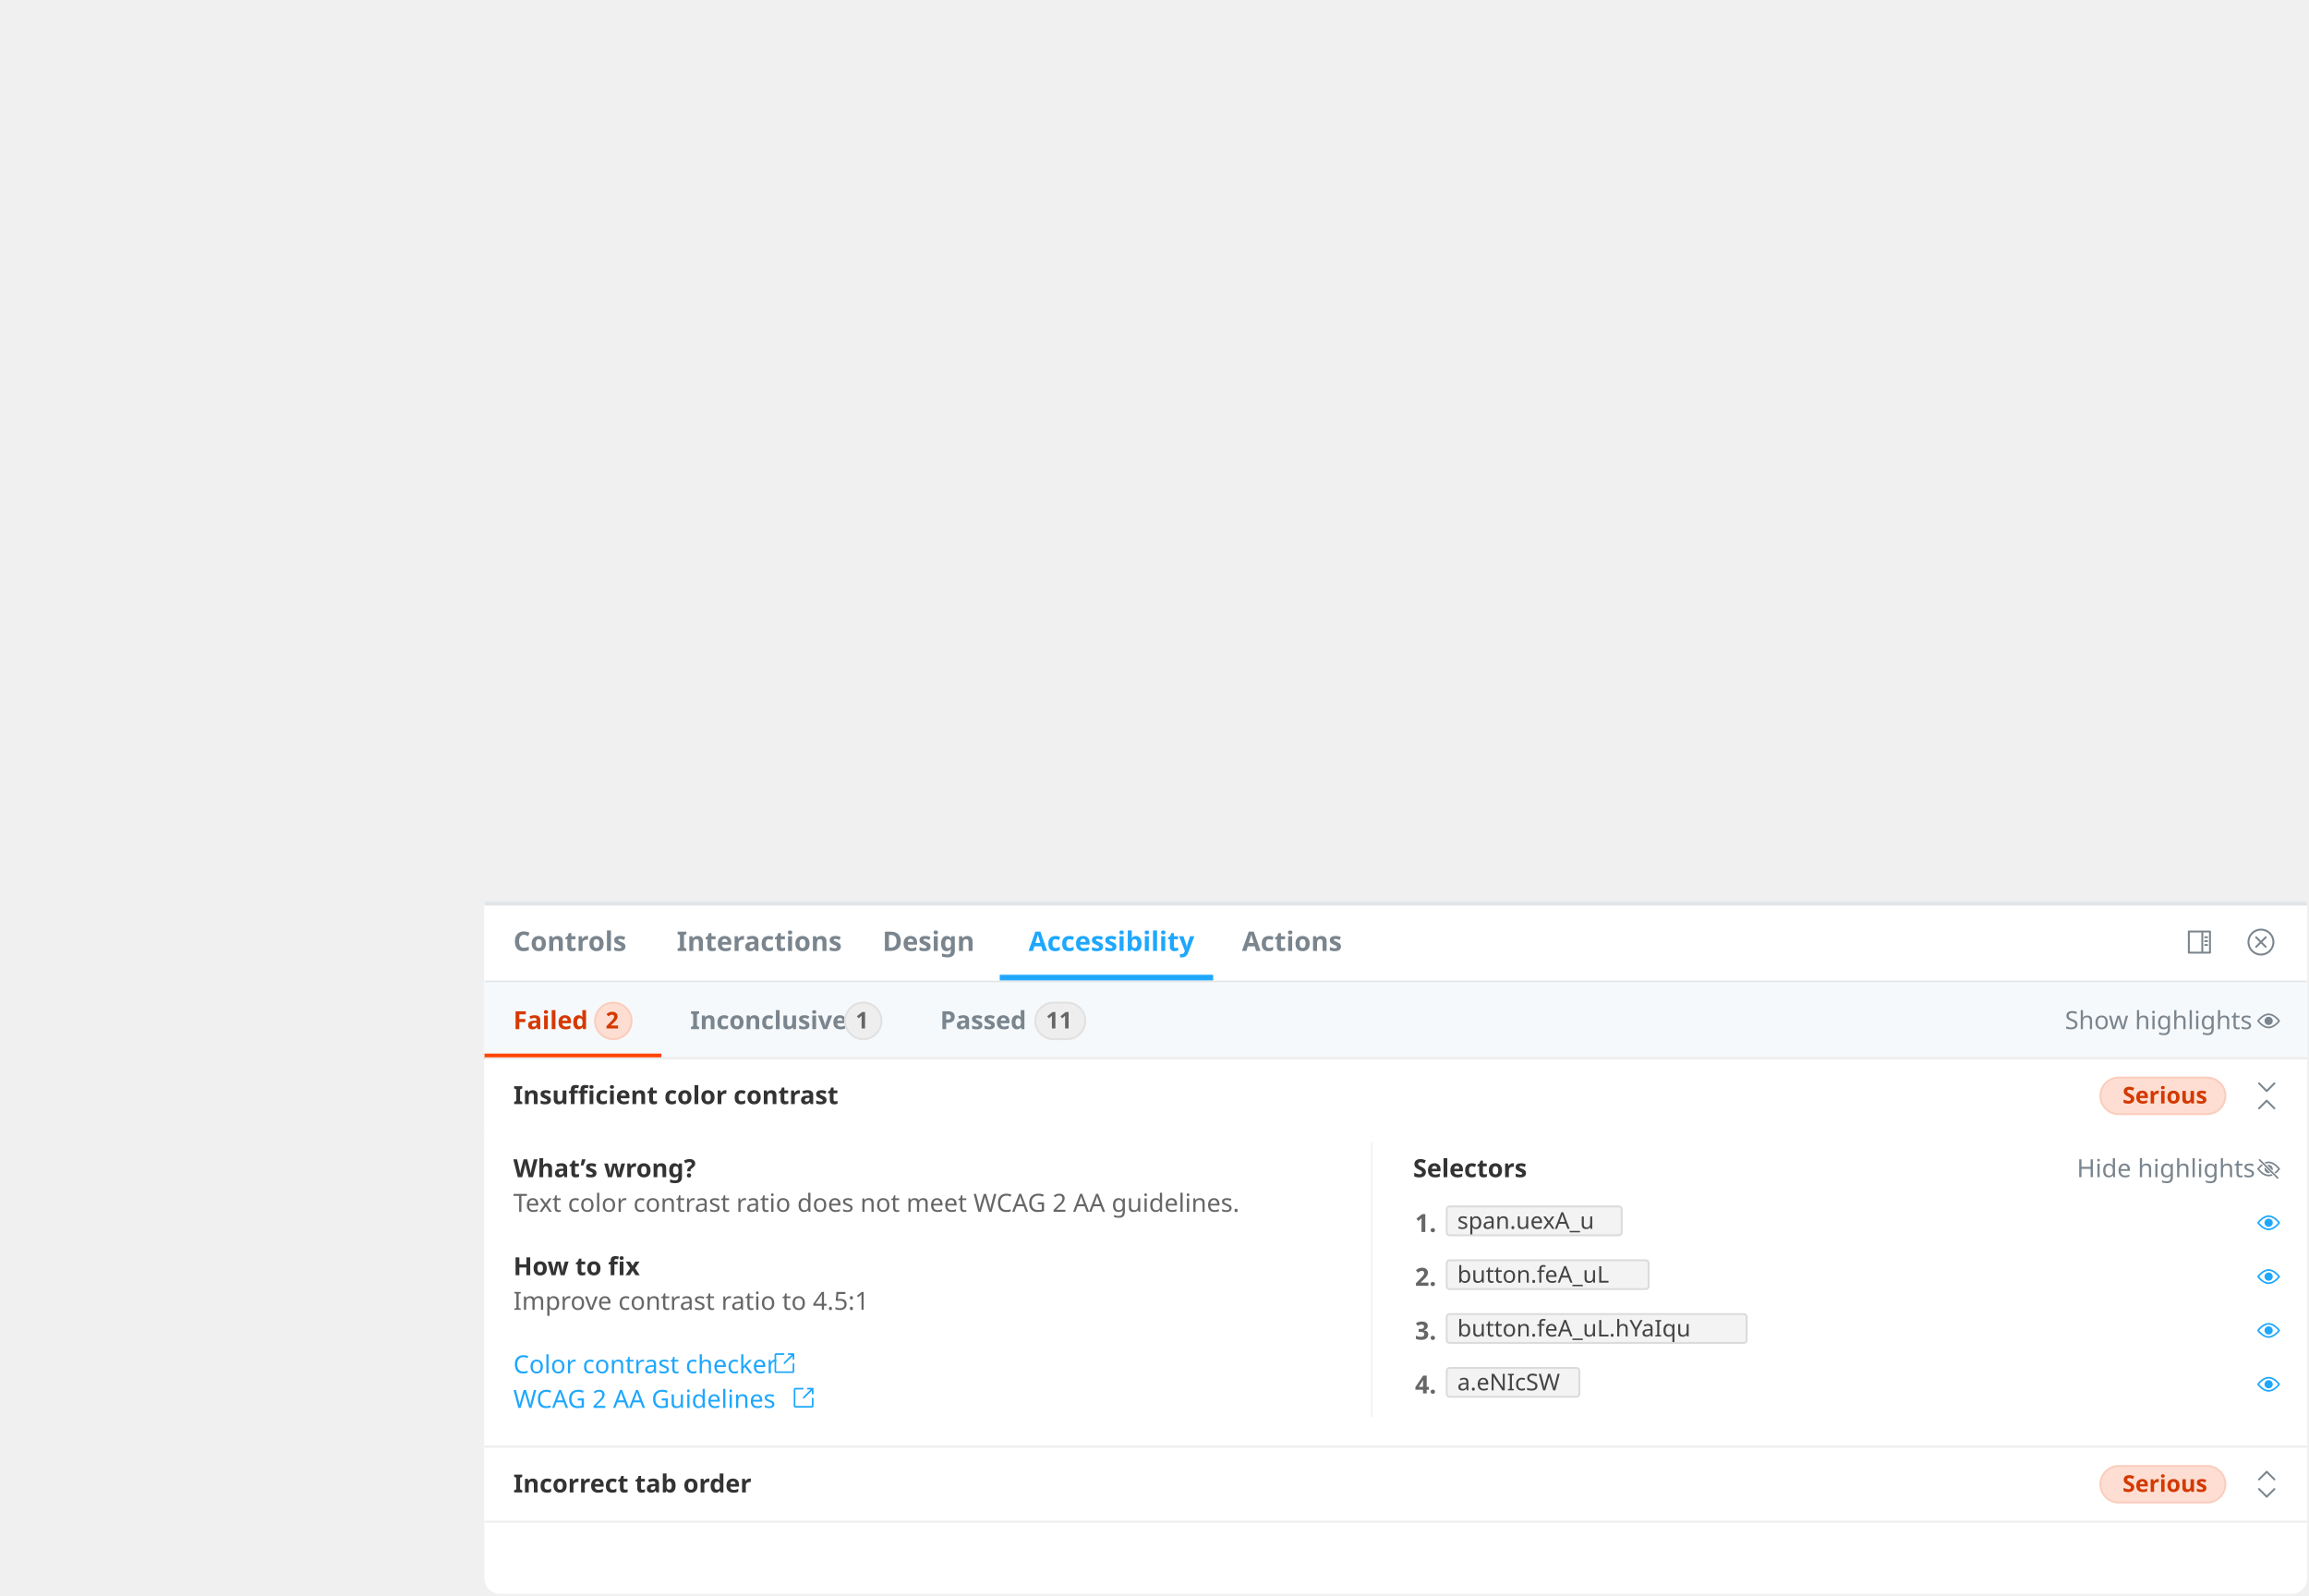
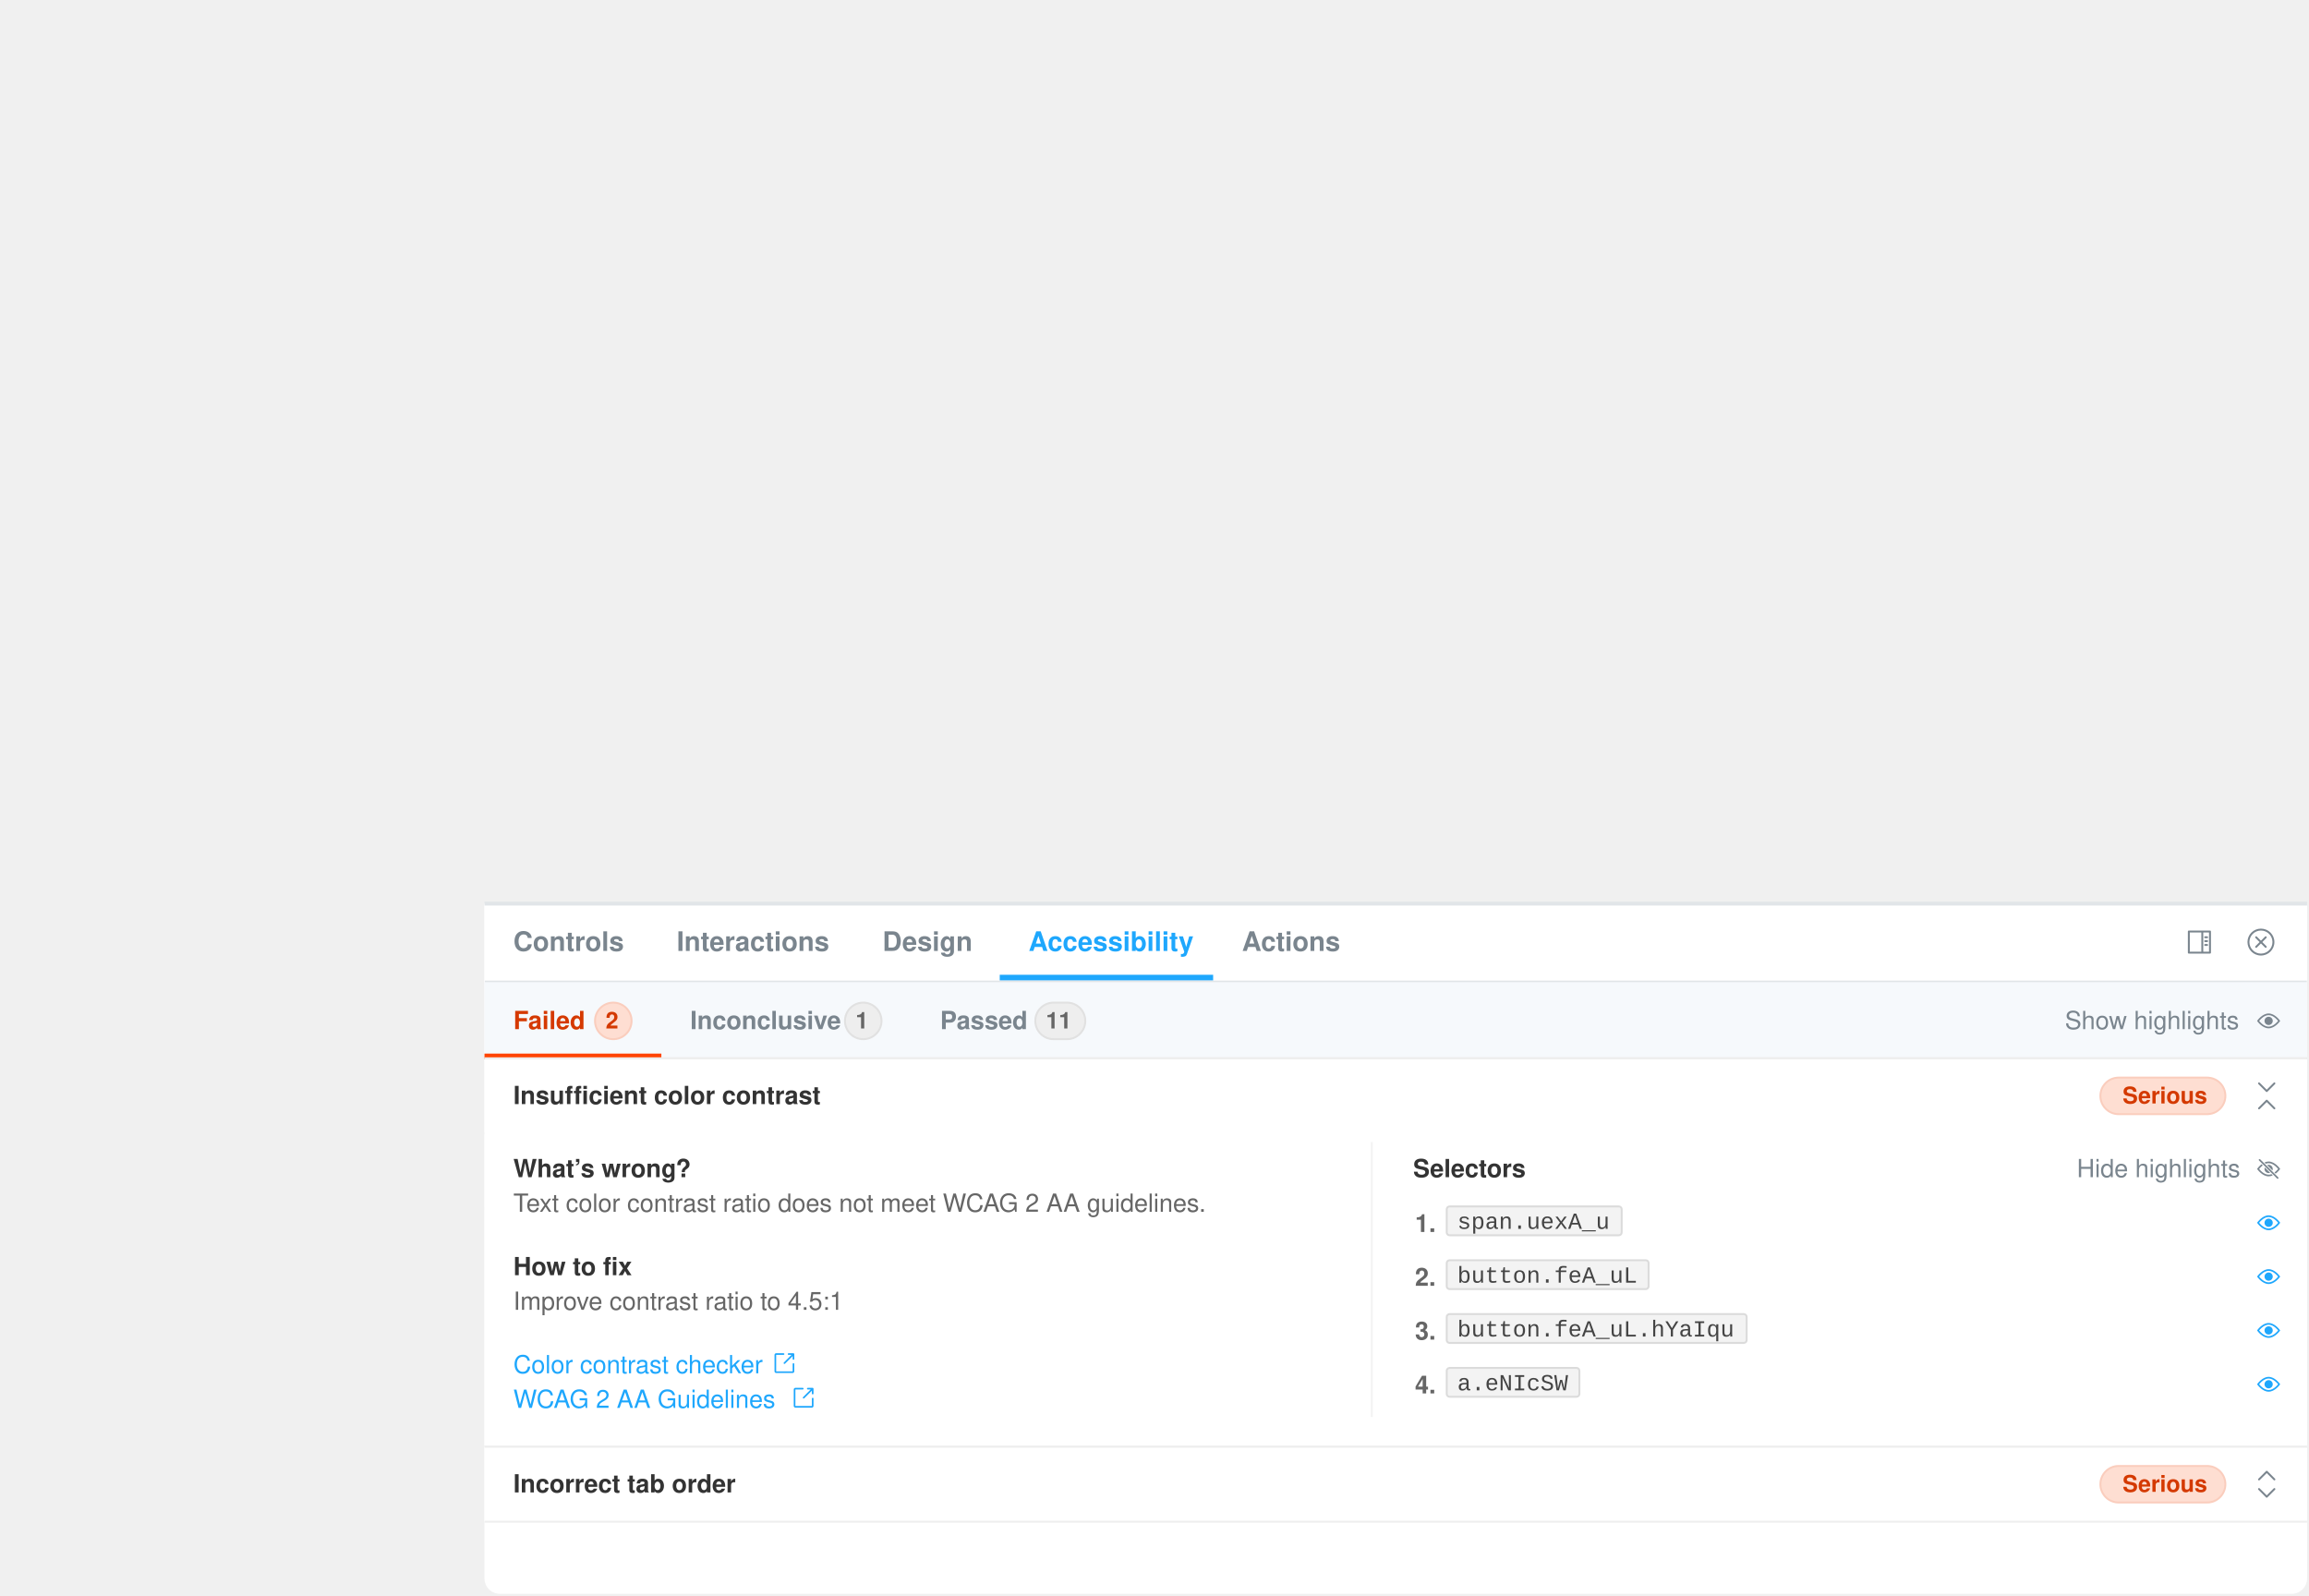
<svg xmlns="http://www.w3.org/2000/svg" width="1201" height="830" viewBox="0 0 1201 830" fill="none">
  <g clip-path="url(#clip0_5704_92790)">
    <g clip-path="url(#clip1_5704_92790)">
      <mask id="path-3-outside-2_5704_92790" maskUnits="userSpaceOnUse" x="252" y="469" width="948" height="360" fill="black">
        <rect fill="white" x="252" y="469" width="948" height="360" />
        <path d="M252 470H1200V821C1200 825.418 1196.42 829 1192 829H260C255.582 829 252 825.418 252 821V470Z" />
      </mask>
      <path d="M252 470H1200V821C1200 825.418 1196.42 829 1192 829H260C255.582 829 252 825.418 252 821V470Z" fill="white" />
      <mask id="path-5-inside-3_5704_92790" fill="white">
        <path d="M252 470H1200V511H252V470Z" />
      </mask>
      <path d="M252 470H1200V511H252V470Z" fill="white" />
-       <text fill="#7A858E" xml:space="preserve" style="white-space: pre" font-family="Nunito Sans" font-size="14" font-weight="bold" letter-spacing="0em">
+       <text fill="#7A858E" xml:space="preserve" style="white-space: pre" font-family="'Nunito Sans', 'Helvetica Neue', Helvetica, Arial, sans-serif" font-size="14" font-weight="bold" letter-spacing="0em">
        <tspan x="267" y="494.606">Controls</tspan>
      </text>
-       <text fill="#7A858E" xml:space="preserve" style="white-space: pre" font-family="Nunito Sans" font-size="14" font-weight="bold" letter-spacing="0em">
+       <text fill="#7A858E" xml:space="preserve" style="white-space: pre" font-family="'Nunito Sans', 'Helvetica Neue', Helvetica, Arial, sans-serif" font-size="14" font-weight="bold" letter-spacing="0em">
        <tspan x="352" y="494.606">Interactions</tspan>
      </text>
-       <text fill="#7A858E" xml:space="preserve" style="white-space: pre" font-family="Nunito Sans" font-size="14" font-weight="bold" letter-spacing="0em">
+       <text fill="#7A858E" xml:space="preserve" style="white-space: pre" font-family="'Nunito Sans', 'Helvetica Neue', Helvetica, Arial, sans-serif" font-size="14" font-weight="bold" letter-spacing="0em">
        <tspan x="459" y="494.606">Design</tspan>
      </text>
-       <text fill="#1EA7FD" xml:space="preserve" style="white-space: pre" font-family="Nunito Sans" font-size="14" font-weight="bold" letter-spacing="0em">
+       <text fill="#1EA7FD" xml:space="preserve" style="white-space: pre" font-family="'Nunito Sans', 'Helvetica Neue', Helvetica, Arial, sans-serif" font-size="14" font-weight="bold" letter-spacing="0em">
        <tspan x="535" y="494.606">Accessibility</tspan>
      </text>
      <rect x="520" y="507" width="111" height="3" fill="#1EA7FD" />
-       <text fill="#7A858E" xml:space="preserve" style="white-space: pre" font-family="Nunito Sans" font-size="14" font-weight="bold" letter-spacing="0em">
+       <text fill="#7A858E" xml:space="preserve" style="white-space: pre" font-family="'Nunito Sans', 'Helvetica Neue', Helvetica, Arial, sans-serif" font-size="14" font-weight="bold" letter-spacing="0em">
        <tspan x="646" y="494.606">Actions</tspan>
      </text>
      <path d="M1146.5 487.504C1146.5 487.228 1146.72 487.004 1147 487.004H1148C1148.28 487.004 1148.5 487.228 1148.5 487.504C1148.5 487.78 1148.28 488.004 1148 488.004H1147C1146.72 488.004 1146.5 487.78 1146.5 487.504Z" fill="#7A858E" />
      <path d="M1147 489.004C1146.72 489.004 1146.5 489.228 1146.5 489.504C1146.5 489.78 1146.72 490.004 1147 490.004H1148C1148.28 490.004 1148.5 489.78 1148.5 489.504C1148.5 489.228 1148.28 489.004 1148 489.004H1147Z" fill="#7A858E" />
      <path d="M1146.5 491.504C1146.5 491.228 1146.72 491.004 1147 491.004H1148C1148.28 491.004 1148.5 491.228 1148.5 491.504C1148.5 491.78 1148.28 492.004 1148 492.004H1147C1146.72 492.004 1146.5 491.78 1146.5 491.504Z" fill="#7A858E" />
      <path fill-rule="evenodd" clip-rule="evenodd" d="M1138.5 496.004C1138.22 496.004 1138 495.78 1138 495.504V484.504C1138 484.228 1138.22 484.004 1138.5 484.004H1149.5C1149.78 484.004 1150 484.228 1150 484.504V495.504C1150 495.78 1149.78 496.004 1149.5 496.004H1138.5ZM1139 495.004V485.004H1145V495.004H1139ZM1146 485.004H1149V495.004H1146V485.004Z" fill="#7A858E" />
      <g clip-path="url(#clip2_5704_92790)">
        <path d="M1178.85 487.146C1179.05 487.342 1179.05 487.658 1178.85 487.854L1176.71 490L1178.85 492.146C1179.05 492.342 1179.05 492.658 1178.85 492.854C1178.66 493.049 1178.34 493.049 1178.15 492.854L1176 490.707L1173.85 492.854C1173.66 493.049 1173.34 493.049 1173.15 492.854C1172.95 492.658 1172.95 492.342 1173.15 492.146L1175.29 490L1173.15 487.854C1172.95 487.658 1172.95 487.342 1173.15 487.146C1173.34 486.951 1173.66 486.951 1173.85 487.146L1176 489.293L1178.15 487.146C1178.34 486.951 1178.66 486.951 1178.85 487.146Z" fill="#7A858E" />
        <path fill-rule="evenodd" clip-rule="evenodd" d="M1176 497C1179.87 497 1183 493.866 1183 490C1183 486.134 1179.87 483 1176 483C1172.13 483 1169 486.134 1169 490C1169 493.866 1172.13 497 1176 497ZM1176 496C1179.31 496 1182 493.314 1182 490C1182 486.686 1179.31 484 1176 484C1172.69 484 1170 486.686 1170 490C1170 493.314 1172.69 496 1176 496Z" fill="#7A858E" />
      </g>
      <path d="M1200 510H252V512H1200V510Z" fill="#E1E5E8" mask="url(#path-5-inside-3_5704_92790)" />
      <g clip-path="url(#clip3_5704_92790)">
        <rect width="948" height="40" transform="translate(252 511)" fill="#F6F9FC" />
        <rect x="252" y="550" width="948" height="1" fill="#DDDDDD" />
-         <text fill="#D53900" xml:space="preserve" style="white-space: pre" font-family="Nunito Sans" font-size="13" font-weight="bold" letter-spacing="0em">
+         <text fill="#D53900" xml:space="preserve" style="white-space: pre" font-family="'Nunito Sans', 'Helvetica Neue', Helvetica, Arial, sans-serif" font-size="13" font-weight="bold" letter-spacing="0em">
          <tspan x="267" y="535.277">Failed</tspan>
        </text>
        <rect x="309" y="521" width="20" height="20" rx="10" fill="#FEDED2" />
-         <text fill="#D43900" xml:space="preserve" style="white-space: pre" font-family="Nunito Sans" font-size="12" font-weight="bold" letter-spacing="0em">
+         <text fill="#D43900" xml:space="preserve" style="white-space: pre" font-family="'Nunito Sans', 'Helvetica Neue', Helvetica, Arial, sans-serif" font-size="12" font-weight="bold" letter-spacing="0em">
          <tspan x="315" y="534.948">2</tspan>
        </text>
        <rect x="309.5" y="521.5" width="19" height="19" rx="9.5" stroke="#D43900" stroke-opacity="0.1" />
        <rect x="252" y="548" width="92" height="3" fill="#FF4400" />
-         <text fill="#7A858E" xml:space="preserve" style="white-space: pre" font-family="Nunito Sans" font-size="13" font-weight="bold" letter-spacing="0em">
+         <text fill="#7A858E" xml:space="preserve" style="white-space: pre" font-family="'Nunito Sans', 'Helvetica Neue', Helvetica, Arial, sans-serif" font-size="13" font-weight="bold" letter-spacing="0em">
          <tspan x="359" y="535.277">Inconclusive</tspan>
        </text>
        <rect x="439" y="521" width="20" height="20" rx="10" fill="#EEEEEE" />
-         <text fill="#666666" xml:space="preserve" style="white-space: pre" font-family="Nunito Sans" font-size="12" font-weight="bold" letter-spacing="0em">
+         <text fill="#666666" xml:space="preserve" style="white-space: pre" font-family="'Nunito Sans', 'Helvetica Neue', Helvetica, Arial, sans-serif" font-size="12" font-weight="bold" letter-spacing="0em">
          <tspan x="445" y="534.948">1</tspan>
        </text>
        <rect x="439.5" y="521.5" width="19" height="19" rx="9.5" stroke="#666666" stroke-opacity="0.1" />
-         <text fill="#7A858E" xml:space="preserve" style="white-space: pre" font-family="Nunito Sans" font-size="13" font-weight="bold" letter-spacing="0em">
+         <text fill="#7A858E" xml:space="preserve" style="white-space: pre" font-family="'Nunito Sans', 'Helvetica Neue', Helvetica, Arial, sans-serif" font-size="13" font-weight="bold" letter-spacing="0em">
          <tspan x="489" y="535.277">Passed</tspan>
        </text>
        <rect x="538" y="521" width="27" height="20" rx="10" fill="#EEEEEE" />
-         <text fill="#666666" xml:space="preserve" style="white-space: pre" font-family="Nunito Sans" font-size="12" font-weight="bold" letter-spacing="0em">
+         <text fill="#666666" xml:space="preserve" style="white-space: pre" font-family="'Nunito Sans', 'Helvetica Neue', Helvetica, Arial, sans-serif" font-size="12" font-weight="bold" letter-spacing="0em">
          <tspan x="544" y="534.948">11</tspan>
        </text>
        <rect x="538.5" y="521.5" width="26" height="19" rx="9.5" stroke="#666666" stroke-opacity="0.1" />
-         <text fill="#7A858E" xml:space="preserve" style="white-space: pre" font-family="Nunito Sans" font-size="13" letter-spacing="0em">
+         <text fill="#7A858E" xml:space="preserve" style="white-space: pre" font-family="'Nunito Sans', 'Helvetica Neue', Helvetica, Arial, sans-serif" font-size="13" letter-spacing="0em">
          <tspan x="1074.03" y="535.277">Show highlights</tspan>
        </text>
        <path d="M1180 533.143C1181.18 533.143 1182.14 532.184 1182.14 531C1182.14 529.817 1181.18 528.857 1180 528.857C1178.82 528.857 1177.86 529.817 1177.86 531C1177.86 532.184 1178.82 533.143 1180 533.143Z" fill="#7A858E" />
        <path fill-rule="evenodd" clip-rule="evenodd" d="M1186 531L1185.82 531.251C1185.72 531.398 1183.2 534.857 1180 534.857C1176.8 534.857 1174.28 531.398 1174.18 531.251L1174 531L1174.18 530.749C1174.28 530.602 1176.8 527.143 1180 527.143C1183.2 527.143 1185.72 530.602 1185.82 530.749L1186 531ZM1176.48 529.545C1175.82 530.109 1175.32 530.683 1175.07 531C1175.32 531.317 1175.82 531.891 1176.48 532.456C1177.46 533.289 1178.7 534 1180 534C1181.3 534 1182.54 533.289 1183.52 532.456C1184.18 531.891 1184.68 531.317 1184.93 531C1184.68 530.683 1184.18 530.109 1183.52 529.545C1182.54 528.712 1181.3 528 1180 528C1178.7 528 1177.46 528.712 1176.48 529.545Z" fill="#7A858E" />
      </g>
-       <text fill="#333333" xml:space="preserve" style="white-space: pre" font-family="Nunito Sans" font-size="13" font-weight="bold" letter-spacing="0em">
+       <text fill="#333333" xml:space="preserve" style="white-space: pre" font-family="'Nunito Sans', 'Helvetica Neue', Helvetica, Arial, sans-serif" font-size="13" font-weight="bold" letter-spacing="0em">
        <tspan x="267" y="574.277">Insufficient color contrast</tspan>
      </text>
      <rect x="1092" y="560" width="66" height="20" rx="10" fill="#FEDED2" />
-       <text fill="#D43900" xml:space="preserve" style="white-space: pre" font-family="Nunito Sans" font-size="12" font-weight="bold" letter-spacing="0em">
+       <text fill="#D43900" xml:space="preserve" style="white-space: pre" font-family="'Nunito Sans', 'Helvetica Neue', Helvetica, Arial, sans-serif" font-size="12" font-weight="bold" letter-spacing="0em">
        <tspan x="1104" y="573.948">Serious</tspan>
      </text>
      <rect x="1092.5" y="560.5" width="65" height="19" rx="9.5" stroke="#D43900" stroke-opacity="0.1" />
      <path d="M1179.35 563.146L1183.35 567.146C1183.55 567.342 1183.55 567.658 1183.35 567.854C1183.16 568.049 1182.84 568.049 1182.65 567.854L1179 564.207L1175.35 567.854C1175.16 568.049 1174.84 568.049 1174.65 567.854C1174.45 567.658 1174.45 567.342 1174.65 567.146L1178.65 563.146C1178.84 562.951 1179.16 562.951 1179.35 563.146Z" fill="#7A858E" />
      <path d="M1183.35 572.146C1183.55 572.342 1183.55 572.658 1183.35 572.854L1179.35 576.854C1179.16 577.049 1178.84 577.049 1178.65 576.854L1174.65 572.854C1174.45 572.658 1174.45 572.342 1174.65 572.146C1174.84 571.951 1175.16 571.951 1175.35 572.146L1179 575.793L1182.65 572.146C1182.84 571.951 1183.16 571.951 1183.35 572.146Z" fill="#7A858E" />
      <rect x="251.5" y="550.5" width="949" height="39" stroke="#EEEEEE" />
-       <text fill="#333333" xml:space="preserve" style="white-space: pre" font-family="Nunito Sans" font-size="13" font-weight="bold" letter-spacing="0em">
+       <text fill="#333333" xml:space="preserve" style="white-space: pre" font-family="'Nunito Sans', 'Helvetica Neue', Helvetica, Arial, sans-serif" font-size="13" font-weight="bold" letter-spacing="0em">
        <tspan x="267" y="613.277">Incorrect tab order</tspan>
      </text>
      <rect x="1092" y="599" width="66" height="20" rx="10" fill="#FEDED2" />
-       <text fill="#D43900" xml:space="preserve" style="white-space: pre" font-family="Nunito Sans" font-size="12" font-weight="bold" letter-spacing="0em">
+       <text fill="#D43900" xml:space="preserve" style="white-space: pre" font-family="'Nunito Sans', 'Helvetica Neue', Helvetica, Arial, sans-serif" font-size="12" font-weight="bold" letter-spacing="0em">
        <tspan x="1104" y="612.948">Serious</tspan>
      </text>
      <rect x="1092.5" y="599.5" width="65" height="19" rx="9.5" stroke="#D43900" stroke-opacity="0.1" />
      <path d="M1179.35 602.146L1183.35 606.146C1183.55 606.342 1183.55 606.658 1183.35 606.854C1183.16 607.049 1182.84 607.049 1182.65 606.854L1179 603.207L1175.35 606.854C1175.16 607.049 1174.84 607.049 1174.65 606.854C1174.45 606.658 1174.45 606.342 1174.65 606.146L1178.65 602.146C1178.84 601.951 1179.16 601.951 1179.35 602.146Z" fill="#7A858E" />
      <path d="M1183.35 611.146C1183.55 611.342 1183.55 611.658 1183.35 611.854L1179.35 615.854C1179.16 616.049 1178.84 616.049 1178.65 615.854L1174.65 611.854C1174.45 611.658 1174.45 611.342 1174.65 611.146C1174.84 610.951 1175.16 610.951 1175.35 611.146L1179 614.793L1182.65 611.146C1182.84 610.951 1183.16 610.951 1183.35 611.146Z" fill="#7A858E" />
      <rect x="251.5" y="589.5" width="949" height="39" stroke="#EEEEEE" />
      <g clip-path="url(#clip4_5704_92790)">
        <rect x="252" y="551" width="948" height="201" fill="white" />
-         <text fill="#333333" xml:space="preserve" style="white-space: pre" font-family="Nunito Sans" font-size="13" font-weight="bold" letter-spacing="0em">
+         <text fill="#333333" xml:space="preserve" style="white-space: pre" font-family="'Nunito Sans', 'Helvetica Neue', Helvetica, Arial, sans-serif" font-size="13" font-weight="bold" letter-spacing="0em">
          <tspan x="267" y="574.277">Insufficient color contrast</tspan>
        </text>
        <rect x="1092" y="560" width="66" height="20" rx="10" fill="#FEDED2" />
-         <text fill="#D43900" xml:space="preserve" style="white-space: pre" font-family="Nunito Sans" font-size="12" font-weight="bold" letter-spacing="0em">
+         <text fill="#D43900" xml:space="preserve" style="white-space: pre" font-family="'Nunito Sans', 'Helvetica Neue', Helvetica, Arial, sans-serif" font-size="12" font-weight="bold" letter-spacing="0em">
          <tspan x="1104" y="573.948">Serious</tspan>
        </text>
        <rect x="1092.5" y="560.5" width="65" height="19" rx="9.5" stroke="#D43900" stroke-opacity="0.1" />
        <path d="M1175.35 563.146C1175.16 562.951 1174.84 562.951 1174.65 563.146C1174.45 563.342 1174.45 563.658 1174.65 563.854L1178.65 567.854C1178.84 568.049 1179.16 568.049 1179.35 567.854L1183.35 563.854C1183.55 563.658 1183.55 563.342 1183.35 563.146C1183.16 562.951 1182.84 562.951 1182.65 563.146L1179 566.793L1175.35 563.146Z" fill="#7A858E" />
        <path d="M1178.65 572.146C1178.84 571.951 1179.16 571.951 1179.35 572.146L1183.35 576.146C1183.55 576.342 1183.55 576.658 1183.35 576.854C1183.16 577.049 1182.84 577.049 1182.65 576.854L1179 573.207L1175.35 576.854C1175.16 577.049 1174.84 577.049 1174.65 576.854C1174.45 576.658 1174.45 576.342 1174.65 576.146L1178.65 572.146Z" fill="#7A858E" />
-         <text fill="#666666" xml:space="preserve" style="white-space: pre" font-family="Nunito Sans" font-size="13" letter-spacing="0em">
+         <text fill="#666666" xml:space="preserve" style="white-space: pre" font-family="'Nunito Sans', 'Helvetica Neue', Helvetica, Arial, sans-serif" font-size="13" letter-spacing="0em">
          <tspan x="267" y="630.277">Text color contrast ratio does not meet WCAG 2 AA guidelines.</tspan>
        </text>
-         <text fill="#333333" xml:space="preserve" style="white-space: pre" font-family="Nunito Sans" font-size="13" font-weight="bold" letter-spacing="0em">
+         <text fill="#333333" xml:space="preserve" style="white-space: pre" font-family="'Nunito Sans', 'Helvetica Neue', Helvetica, Arial, sans-serif" font-size="13" font-weight="bold" letter-spacing="0em">
          <tspan x="267" y="612.277">What’s wrong?</tspan>
        </text>
-         <text fill="#666666" xml:space="preserve" style="white-space: pre" font-family="Nunito Sans" font-size="13" letter-spacing="0em">
+         <text fill="#666666" xml:space="preserve" style="white-space: pre" font-family="'Nunito Sans', 'Helvetica Neue', Helvetica, Arial, sans-serif" font-size="13" letter-spacing="0em">
          <tspan x="267" y="681.277">Improve contrast ratio to 4.5:1</tspan>
        </text>
-         <text fill="#333333" xml:space="preserve" style="white-space: pre" font-family="Nunito Sans" font-size="13" font-weight="bold" letter-spacing="0em">
+         <text fill="#333333" xml:space="preserve" style="white-space: pre" font-family="'Nunito Sans', 'Helvetica Neue', Helvetica, Arial, sans-serif" font-size="13" font-weight="bold" letter-spacing="0em">
          <tspan x="267" y="663.277">How to fix</tspan>
        </text>
-         <text fill="#1EA7FD" xml:space="preserve" style="white-space: pre" font-family="Nunito Sans" font-size="13" letter-spacing="0em">
+         <text fill="#1EA7FD" xml:space="preserve" style="white-space: pre" font-family="'Nunito Sans', 'Helvetica Neue', Helvetica, Arial, sans-serif" font-size="13" letter-spacing="0em">
          <tspan x="267" y="714.277">Color contrast checker</tspan>
        </text>
        <g clip-path="url(#clip5_5704_92790)">
          <path d="M403.715 703.86C403.241 703.86 402.857 704.244 402.857 704.717V713.289C402.857 713.762 403.241 714.146 403.715 714.146H412.286C412.759 714.146 413.143 713.762 413.143 713.289V709.432C413.143 709.195 412.951 709.003 412.715 709.003C412.478 709.003 412.286 709.195 412.286 709.432V713.289H403.715V704.717L407.572 704.717C407.808 704.717 408 704.526 408 704.289C408 704.052 407.808 703.86 407.572 703.86H403.715Z" fill="#1EA7FD" />
          <path d="M408.303 709.306L412.286 705.324V706.86C412.286 707.097 412.478 707.289 412.715 707.289C412.951 707.289 413.143 707.097 413.143 706.86V704.289C413.143 704.052 412.951 703.86 412.715 703.86H410.143C409.906 703.86 409.715 704.052 409.715 704.289C409.715 704.526 409.906 704.717 410.143 704.717H411.68L407.697 708.7C407.53 708.868 407.53 709.139 407.697 709.306C407.865 709.474 408.136 709.474 408.303 709.306Z" fill="#1EA7FD" />
        </g>
-         <text fill="#1EA7FD" xml:space="preserve" style="white-space: pre" font-family="Nunito Sans" font-size="13" letter-spacing="0em">
+         <text fill="#1EA7FD" xml:space="preserve" style="white-space: pre" font-family="'Nunito Sans', 'Helvetica Neue', Helvetica, Arial, sans-serif" font-size="13" letter-spacing="0em">
          <tspan x="267" y="732.277">WCAG 2 AA Guidelines</tspan>
        </text>
        <g clip-path="url(#clip6_5704_92790)">
          <path d="M413.715 721.86C413.241 721.86 412.857 722.244 412.857 722.717V731.289C412.857 731.762 413.241 732.146 413.715 732.146H422.286C422.759 732.146 423.143 731.762 423.143 731.289V727.432C423.143 727.195 422.951 727.003 422.715 727.003C422.478 727.003 422.286 727.195 422.286 727.432V731.289H413.715V722.717L417.572 722.717C417.808 722.717 418 722.526 418 722.289C418 722.052 417.808 721.86 417.572 721.86H413.715Z" fill="#1EA7FD" />
          <path d="M418.303 727.306L422.286 723.324V724.86C422.286 725.097 422.478 725.289 422.715 725.289C422.951 725.289 423.143 725.097 423.143 724.86V722.289C423.143 722.052 422.951 721.86 422.715 721.86H420.143C419.906 721.86 419.715 722.052 419.715 722.289C419.715 722.526 419.906 722.717 420.143 722.717H421.68L417.697 726.7C417.53 726.868 417.53 727.139 417.697 727.306C417.865 727.474 418.136 727.474 418.303 727.306Z" fill="#1EA7FD" />
        </g>
        <rect x="713" y="594" width="1" height="143" fill="black" fill-opacity="0.05" />
        <g clip-path="url(#clip7_5704_92790)">
          <path d="M1175.59 602.982C1175.42 602.815 1175.15 602.815 1174.98 602.982C1174.82 603.15 1174.82 603.421 1174.98 603.589L1184.41 613.017C1184.58 613.184 1184.85 613.184 1185.02 613.017C1185.18 612.85 1185.18 612.578 1185.02 612.411L1175.59 602.982Z" fill="#7A858E" />
          <path d="M1183.52 609.455C1183.37 609.584 1183.21 609.71 1183.04 609.831L1183.66 610.444C1184.94 609.469 1185.76 608.334 1185.82 608.251L1186 608L1185.82 607.749C1185.72 607.602 1183.2 604.143 1180 604.143C1179.24 604.143 1178.51 604.339 1177.85 604.64L1178.51 605.294C1178.99 605.11 1179.49 605 1180 605C1181.3 605 1182.54 605.711 1183.52 606.544C1184.18 607.109 1184.68 607.682 1184.93 608C1184.68 608.317 1184.18 608.891 1183.52 609.455Z" fill="#7A858E" />
          <path d="M1174.18 607.749C1174.24 607.666 1175.06 606.531 1176.34 605.556L1176.96 606.168C1176.79 606.289 1176.63 606.415 1176.48 606.544C1175.82 607.109 1175.32 607.682 1175.07 608C1175.32 608.317 1175.82 608.891 1176.48 609.455C1177.46 610.288 1178.7 611 1180 611C1180.51 611 1181.01 610.89 1181.49 610.705L1182.15 611.36C1181.49 611.661 1180.76 611.857 1180 611.857C1176.8 611.857 1174.28 608.398 1174.18 608.251L1174 608L1174.18 607.749Z" fill="#7A858E" />
          <path d="M1177.86 608C1177.86 607.723 1177.91 607.459 1178 607.217L1180.78 609.995C1180.54 610.09 1180.28 610.143 1180 610.143C1178.82 610.143 1177.86 609.183 1177.86 608Z" fill="#7A858E" />
          <path d="M1182 608.783L1179.22 606.005C1179.46 605.909 1179.72 605.857 1180 605.857C1181.18 605.857 1182.14 606.816 1182.14 608C1182.14 608.276 1182.09 608.54 1182 608.783Z" fill="#7A858E" />
        </g>
-         <text fill="#333333" xml:space="preserve" style="white-space: pre" font-family="Nunito Sans" font-size="13" font-weight="bold" letter-spacing="0em">
+         <text fill="#333333" xml:space="preserve" style="white-space: pre" font-family="'Nunito Sans', 'Helvetica Neue', Helvetica, Arial, sans-serif" font-size="13" font-weight="bold" letter-spacing="0em">
          <tspan x="735" y="612.277">Selectors</tspan>
        </text>
-         <text fill="#7A858E" xml:space="preserve" style="white-space: pre" font-family="Nunito Sans" font-size="13" letter-spacing="0em">
+         <text fill="#7A858E" xml:space="preserve" style="white-space: pre" font-family="'Nunito Sans', 'Helvetica Neue', Helvetica, Arial, sans-serif" font-size="13" letter-spacing="0em">
          <tspan x="1080.22" y="612.277">Hide highlights</tspan>
        </text>
-         <text fill="#666666" xml:space="preserve" style="white-space: pre" font-family="Nunito Sans" font-size="13" font-weight="bold" letter-spacing="0em">
+         <text fill="#666666" xml:space="preserve" style="white-space: pre" font-family="'Nunito Sans', 'Helvetica Neue', Helvetica, Arial, sans-serif" font-size="13" font-weight="bold" letter-spacing="0em">
          <tspan x="735.98" y="640.777">1.</tspan>
        </text>
        <rect x="752" y="627" width="92" height="16" rx="2" fill="#F3F3F3" />
-         <text fill="#444444" xml:space="preserve" style="white-space: pre" font-family="Menlo" font-size="12" letter-spacing="0em">
+         <text fill="#444444" xml:space="preserve" style="white-space: pre" font-family="'SFMono-Regular', Consolas, 'Liberation Mono', Menlo, Courier, monospace" font-size="12" letter-spacing="0em">
          <tspan x="758" y="639.154">span.uexA_u</tspan>
        </text>
        <rect x="752.5" y="627.5" width="91" height="15" rx="1.5" stroke="black" stroke-opacity="0.1" />
        <path d="M1180 638.143C1181.18 638.143 1182.14 637.184 1182.14 636C1182.14 634.817 1181.18 633.857 1180 633.857C1178.82 633.857 1177.86 634.817 1177.86 636C1177.86 637.184 1178.82 638.143 1180 638.143Z" fill="#1EA7FD" />
        <path fill-rule="evenodd" clip-rule="evenodd" d="M1186 636L1185.82 636.251C1185.72 636.398 1183.2 639.857 1180 639.857C1176.8 639.857 1174.28 636.398 1174.18 636.251L1174 636L1174.18 635.749C1174.28 635.602 1176.8 632.143 1180 632.143C1183.2 632.143 1185.72 635.602 1185.82 635.749L1186 636ZM1176.48 634.545C1175.82 635.109 1175.32 635.683 1175.07 636C1175.32 636.317 1175.82 636.891 1176.48 637.456C1177.46 638.289 1178.7 639 1180 639C1181.3 639 1182.54 638.289 1183.52 637.456C1184.18 636.891 1184.68 636.317 1184.93 636C1184.68 635.683 1184.18 635.109 1183.52 634.545C1182.54 633.712 1181.3 633 1180 633C1178.7 633 1177.46 633.712 1176.48 634.545Z" fill="#1EA7FD" />
-         <text fill="#666666" xml:space="preserve" style="white-space: pre" font-family="Nunito Sans" font-size="13" font-weight="bold" letter-spacing="0em">
+         <text fill="#666666" xml:space="preserve" style="white-space: pre" font-family="'Nunito Sans', 'Helvetica Neue', Helvetica, Arial, sans-serif" font-size="13" font-weight="bold" letter-spacing="0em">
          <tspan x="735.968" y="668.777">2.</tspan>
        </text>
        <rect x="752" y="655" width="106" height="16" rx="2" fill="#F3F3F3" />
-         <text fill="#444444" xml:space="preserve" style="white-space: pre" font-family="Menlo" font-size="12" letter-spacing="0em">
+         <text fill="#444444" xml:space="preserve" style="white-space: pre" font-family="'SFMono-Regular', Consolas, 'Liberation Mono', Menlo, Courier, monospace" font-size="12" letter-spacing="0em">
          <tspan x="758" y="667.154">button.feA_uL</tspan>
        </text>
        <rect x="752.5" y="655.5" width="105" height="15" rx="1.5" stroke="black" stroke-opacity="0.1" />
        <path d="M1180 666.143C1181.18 666.143 1182.14 665.184 1182.14 664C1182.14 662.817 1181.18 661.857 1180 661.857C1178.82 661.857 1177.86 662.817 1177.86 664C1177.86 665.184 1178.82 666.143 1180 666.143Z" fill="#1EA7FD" />
        <path fill-rule="evenodd" clip-rule="evenodd" d="M1186 664L1185.82 664.251C1185.72 664.398 1183.2 667.857 1180 667.857C1176.8 667.857 1174.28 664.398 1174.18 664.251L1174 664L1174.18 663.749C1174.28 663.602 1176.8 660.143 1180 660.143C1183.2 660.143 1185.72 663.602 1185.82 663.749L1186 664ZM1176.48 662.545C1175.82 663.109 1175.32 663.683 1175.07 664C1175.32 664.317 1175.82 664.891 1176.48 665.456C1177.46 666.289 1178.7 667 1180 667C1181.3 667 1182.54 666.289 1183.52 665.456C1184.18 664.891 1184.68 664.317 1184.93 664C1184.68 663.683 1184.18 663.109 1183.52 662.545C1182.54 661.712 1181.3 661 1180 661C1178.7 661 1177.46 661.712 1176.48 662.545Z" fill="#1EA7FD" />
-         <text fill="#666666" xml:space="preserve" style="white-space: pre" font-family="Nunito Sans" font-size="13" font-weight="bold" letter-spacing="0em">
+         <text fill="#666666" xml:space="preserve" style="white-space: pre" font-family="'Nunito Sans', 'Helvetica Neue', Helvetica, Arial, sans-serif" font-size="13" font-weight="bold" letter-spacing="0em">
          <tspan x="735.98" y="696.777">3.</tspan>
        </text>
        <rect x="752" y="683" width="157" height="16" rx="2" fill="#F3F3F3" />
-         <text fill="#444444" xml:space="preserve" style="white-space: pre" font-family="Menlo" font-size="12" letter-spacing="0em">
+         <text fill="#444444" xml:space="preserve" style="white-space: pre" font-family="'SFMono-Regular', Consolas, 'Liberation Mono', Menlo, Courier, monospace" font-size="12" letter-spacing="0em">
          <tspan x="758" y="695.154">button.feA_uL.hYaIqu</tspan>
        </text>
        <rect x="752.5" y="683.5" width="156" height="15" rx="1.5" stroke="black" stroke-opacity="0.1" />
        <path d="M1180 694.143C1181.18 694.143 1182.14 693.184 1182.14 692C1182.14 690.817 1181.18 689.857 1180 689.857C1178.82 689.857 1177.86 690.817 1177.86 692C1177.86 693.184 1178.82 694.143 1180 694.143Z" fill="#1EA7FD" />
        <path fill-rule="evenodd" clip-rule="evenodd" d="M1186 692L1185.82 692.251C1185.72 692.398 1183.2 695.857 1180 695.857C1176.8 695.857 1174.28 692.398 1174.18 692.251L1174 692L1174.18 691.749C1174.28 691.602 1176.8 688.143 1180 688.143C1183.2 688.143 1185.72 691.602 1185.82 691.749L1186 692ZM1176.48 690.545C1175.82 691.109 1175.32 691.683 1175.07 692C1175.32 692.317 1175.82 692.891 1176.48 693.456C1177.46 694.289 1178.7 695 1180 695C1181.3 695 1182.54 694.289 1183.52 693.456C1184.18 692.891 1184.68 692.317 1184.93 692C1184.68 691.683 1184.18 691.109 1183.52 690.545C1182.54 689.712 1181.3 689 1180 689C1178.7 689 1177.46 689.712 1176.48 690.545Z" fill="#1EA7FD" />
-         <text fill="#666666" xml:space="preserve" style="white-space: pre" font-family="Nunito Sans" font-size="13" font-weight="bold" letter-spacing="0em">
+         <text fill="#666666" xml:space="preserve" style="white-space: pre" font-family="'Nunito Sans', 'Helvetica Neue', Helvetica, Arial, sans-serif" font-size="13" font-weight="bold" letter-spacing="0em">
          <tspan x="735.98" y="724.777">4.</tspan>
        </text>
        <rect x="752" y="711" width="70" height="16" rx="2" fill="#F3F3F3" />
-         <text fill="#444444" xml:space="preserve" style="white-space: pre" font-family="Menlo" font-size="12" letter-spacing="0em">
+         <text fill="#444444" xml:space="preserve" style="white-space: pre" font-family="'SFMono-Regular', Consolas, 'Liberation Mono', Menlo, Courier, monospace" font-size="12" letter-spacing="0em">
          <tspan x="758" y="723.154">a.eNIcSW</tspan>
        </text>
        <rect x="752.5" y="711.5" width="69" height="15" rx="1.5" stroke="black" stroke-opacity="0.1" />
        <path d="M1180 722.143C1181.18 722.143 1182.14 721.184 1182.14 720C1182.14 718.817 1181.18 717.857 1180 717.857C1178.82 717.857 1177.86 718.817 1177.86 720C1177.86 721.184 1178.82 722.143 1180 722.143Z" fill="#1EA7FD" />
        <path fill-rule="evenodd" clip-rule="evenodd" d="M1186 720L1185.82 720.251C1185.72 720.398 1183.2 723.857 1180 723.857C1176.8 723.857 1174.28 720.398 1174.18 720.251L1174 720L1174.18 719.749C1174.28 719.602 1176.8 716.143 1180 716.143C1183.2 716.143 1185.72 719.602 1185.82 719.749L1186 720ZM1176.48 718.545C1175.82 719.109 1175.32 719.683 1175.07 720C1175.32 720.317 1175.82 720.891 1176.48 721.456C1177.46 722.289 1178.7 723 1180 723C1181.3 723 1182.54 722.289 1183.52 721.456C1184.18 720.891 1184.68 720.317 1184.93 720C1184.68 719.683 1184.18 719.109 1183.52 718.545C1182.54 717.712 1181.3 717 1180 717C1178.7 717 1177.46 717.712 1176.48 718.545Z" fill="#1EA7FD" />
      </g>
      <rect x="251.5" y="550.5" width="949" height="202" stroke="#EEEEEE" />
      <rect x="251.5" y="752.5" width="949" height="39" fill="white" />
-       <text fill="#333333" xml:space="preserve" style="white-space: pre" font-family="Nunito Sans" font-size="13" font-weight="bold" letter-spacing="0em">
+       <text fill="#333333" xml:space="preserve" style="white-space: pre" font-family="'Nunito Sans', 'Helvetica Neue', Helvetica, Arial, sans-serif" font-size="13" font-weight="bold" letter-spacing="0em">
        <tspan x="267" y="776.277">Incorrect tab order</tspan>
      </text>
      <rect x="1092" y="762" width="66" height="20" rx="10" fill="#FEDED2" />
-       <text fill="#D43900" xml:space="preserve" style="white-space: pre" font-family="Nunito Sans" font-size="12" font-weight="bold" letter-spacing="0em">
+       <text fill="#D43900" xml:space="preserve" style="white-space: pre" font-family="'Nunito Sans', 'Helvetica Neue', Helvetica, Arial, sans-serif" font-size="12" font-weight="bold" letter-spacing="0em">
        <tspan x="1104" y="775.948">Serious</tspan>
      </text>
      <rect x="1092.5" y="762.5" width="65" height="19" rx="9.5" stroke="#D43900" stroke-opacity="0.1" />
      <path d="M1179.35 765.146L1183.35 769.146C1183.55 769.342 1183.55 769.658 1183.35 769.854C1183.16 770.049 1182.84 770.049 1182.65 769.854L1179 766.207L1175.35 769.854C1175.16 770.049 1174.84 770.049 1174.65 769.854C1174.45 769.658 1174.45 769.342 1174.65 769.146L1178.65 765.146C1178.84 764.951 1179.16 764.951 1179.35 765.146Z" fill="#7A858E" />
      <path d="M1183.35 774.146C1183.55 774.342 1183.55 774.658 1183.35 774.854L1179.35 778.854C1179.16 779.049 1178.84 779.049 1178.65 778.854L1174.65 774.854C1174.45 774.658 1174.45 774.342 1174.65 774.146C1174.84 773.951 1175.16 773.951 1175.35 774.146L1179 777.793L1182.65 774.146C1182.84 773.951 1183.16 773.951 1183.35 774.146Z" fill="#7A858E" />
      <rect x="251.5" y="752.5" width="949" height="39" stroke="#EEEEEE" />
    </g>
    <path d="M252 469H1200V471H252V469ZM1200 829H252H1200ZM252 829V470V829ZM1200 470V829V470Z" fill="#E1E5E8" mask="url(#path-3-outside-2_5704_92790)" />
  </g>
  <path d="M252 469H1200V471H252V469ZM1200 829H252H1200ZM252 829V470V829ZM1200 470V829V470Z" fill="#E1E5E8" mask="url(#path-1-inside-1_5704_92790)" />
  <defs>
    <clipPath id="clip0_5704_92790">
      <path d="M252 470H1200V821C1200 825.418 1196.42 829 1192 829H260C255.582 829 252 825.418 252 821V470Z" fill="white" />
    </clipPath>
    <clipPath id="clip1_5704_92790">
      <path d="M252 470H1200V821C1200 825.418 1196.42 829 1192 829H260C255.582 829 252 825.418 252 821V470Z" fill="white" />
    </clipPath>
    <clipPath id="clip2_5704_92790">
      <rect width="14" height="14" fill="white" transform="translate(1169 483)" />
    </clipPath>
    <clipPath id="clip3_5704_92790">
      <rect width="948" height="40" fill="white" transform="translate(252 511)" />
    </clipPath>
    <clipPath id="clip4_5704_92790">
      <rect x="252" y="551" width="948" height="201" fill="white" />
    </clipPath>
    <clipPath id="clip5_5704_92790">
      <rect width="12" height="12" fill="white" transform="translate(402 703)" />
    </clipPath>
    <clipPath id="clip6_5704_92790">
      <rect width="12" height="12" fill="white" transform="translate(412 721)" />
    </clipPath>
    <clipPath id="clip7_5704_92790">
      <rect width="12" height="12" fill="white" transform="translate(1174 602)" />
    </clipPath>
  </defs>
</svg>
